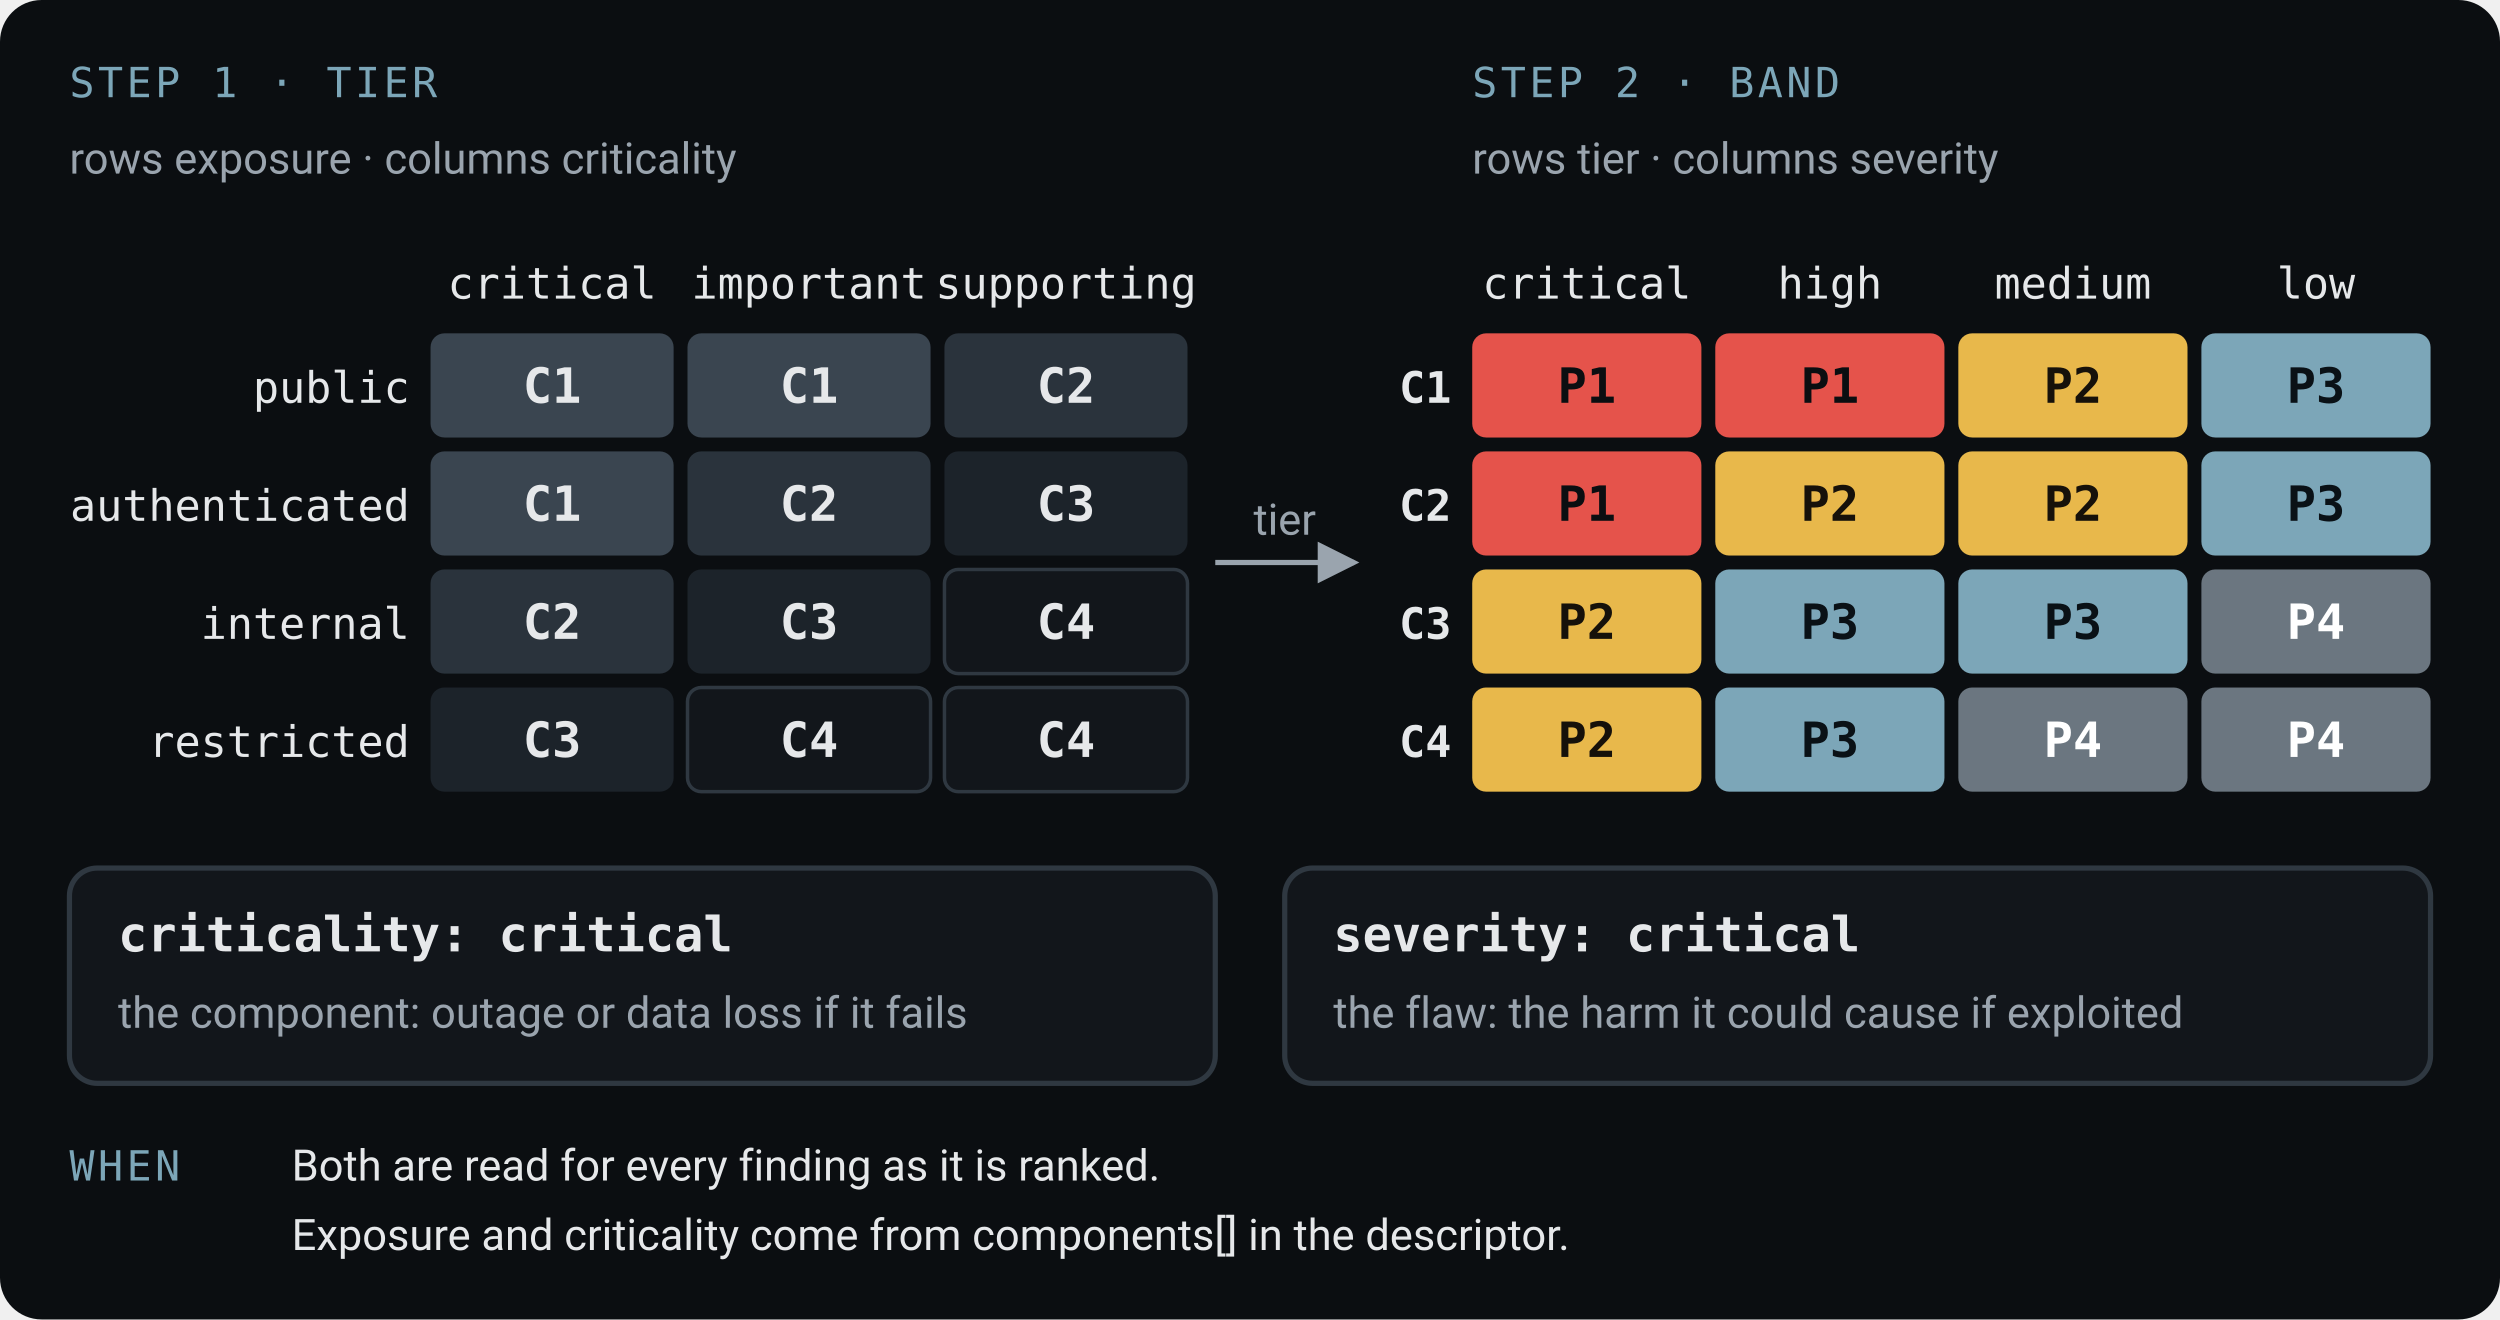
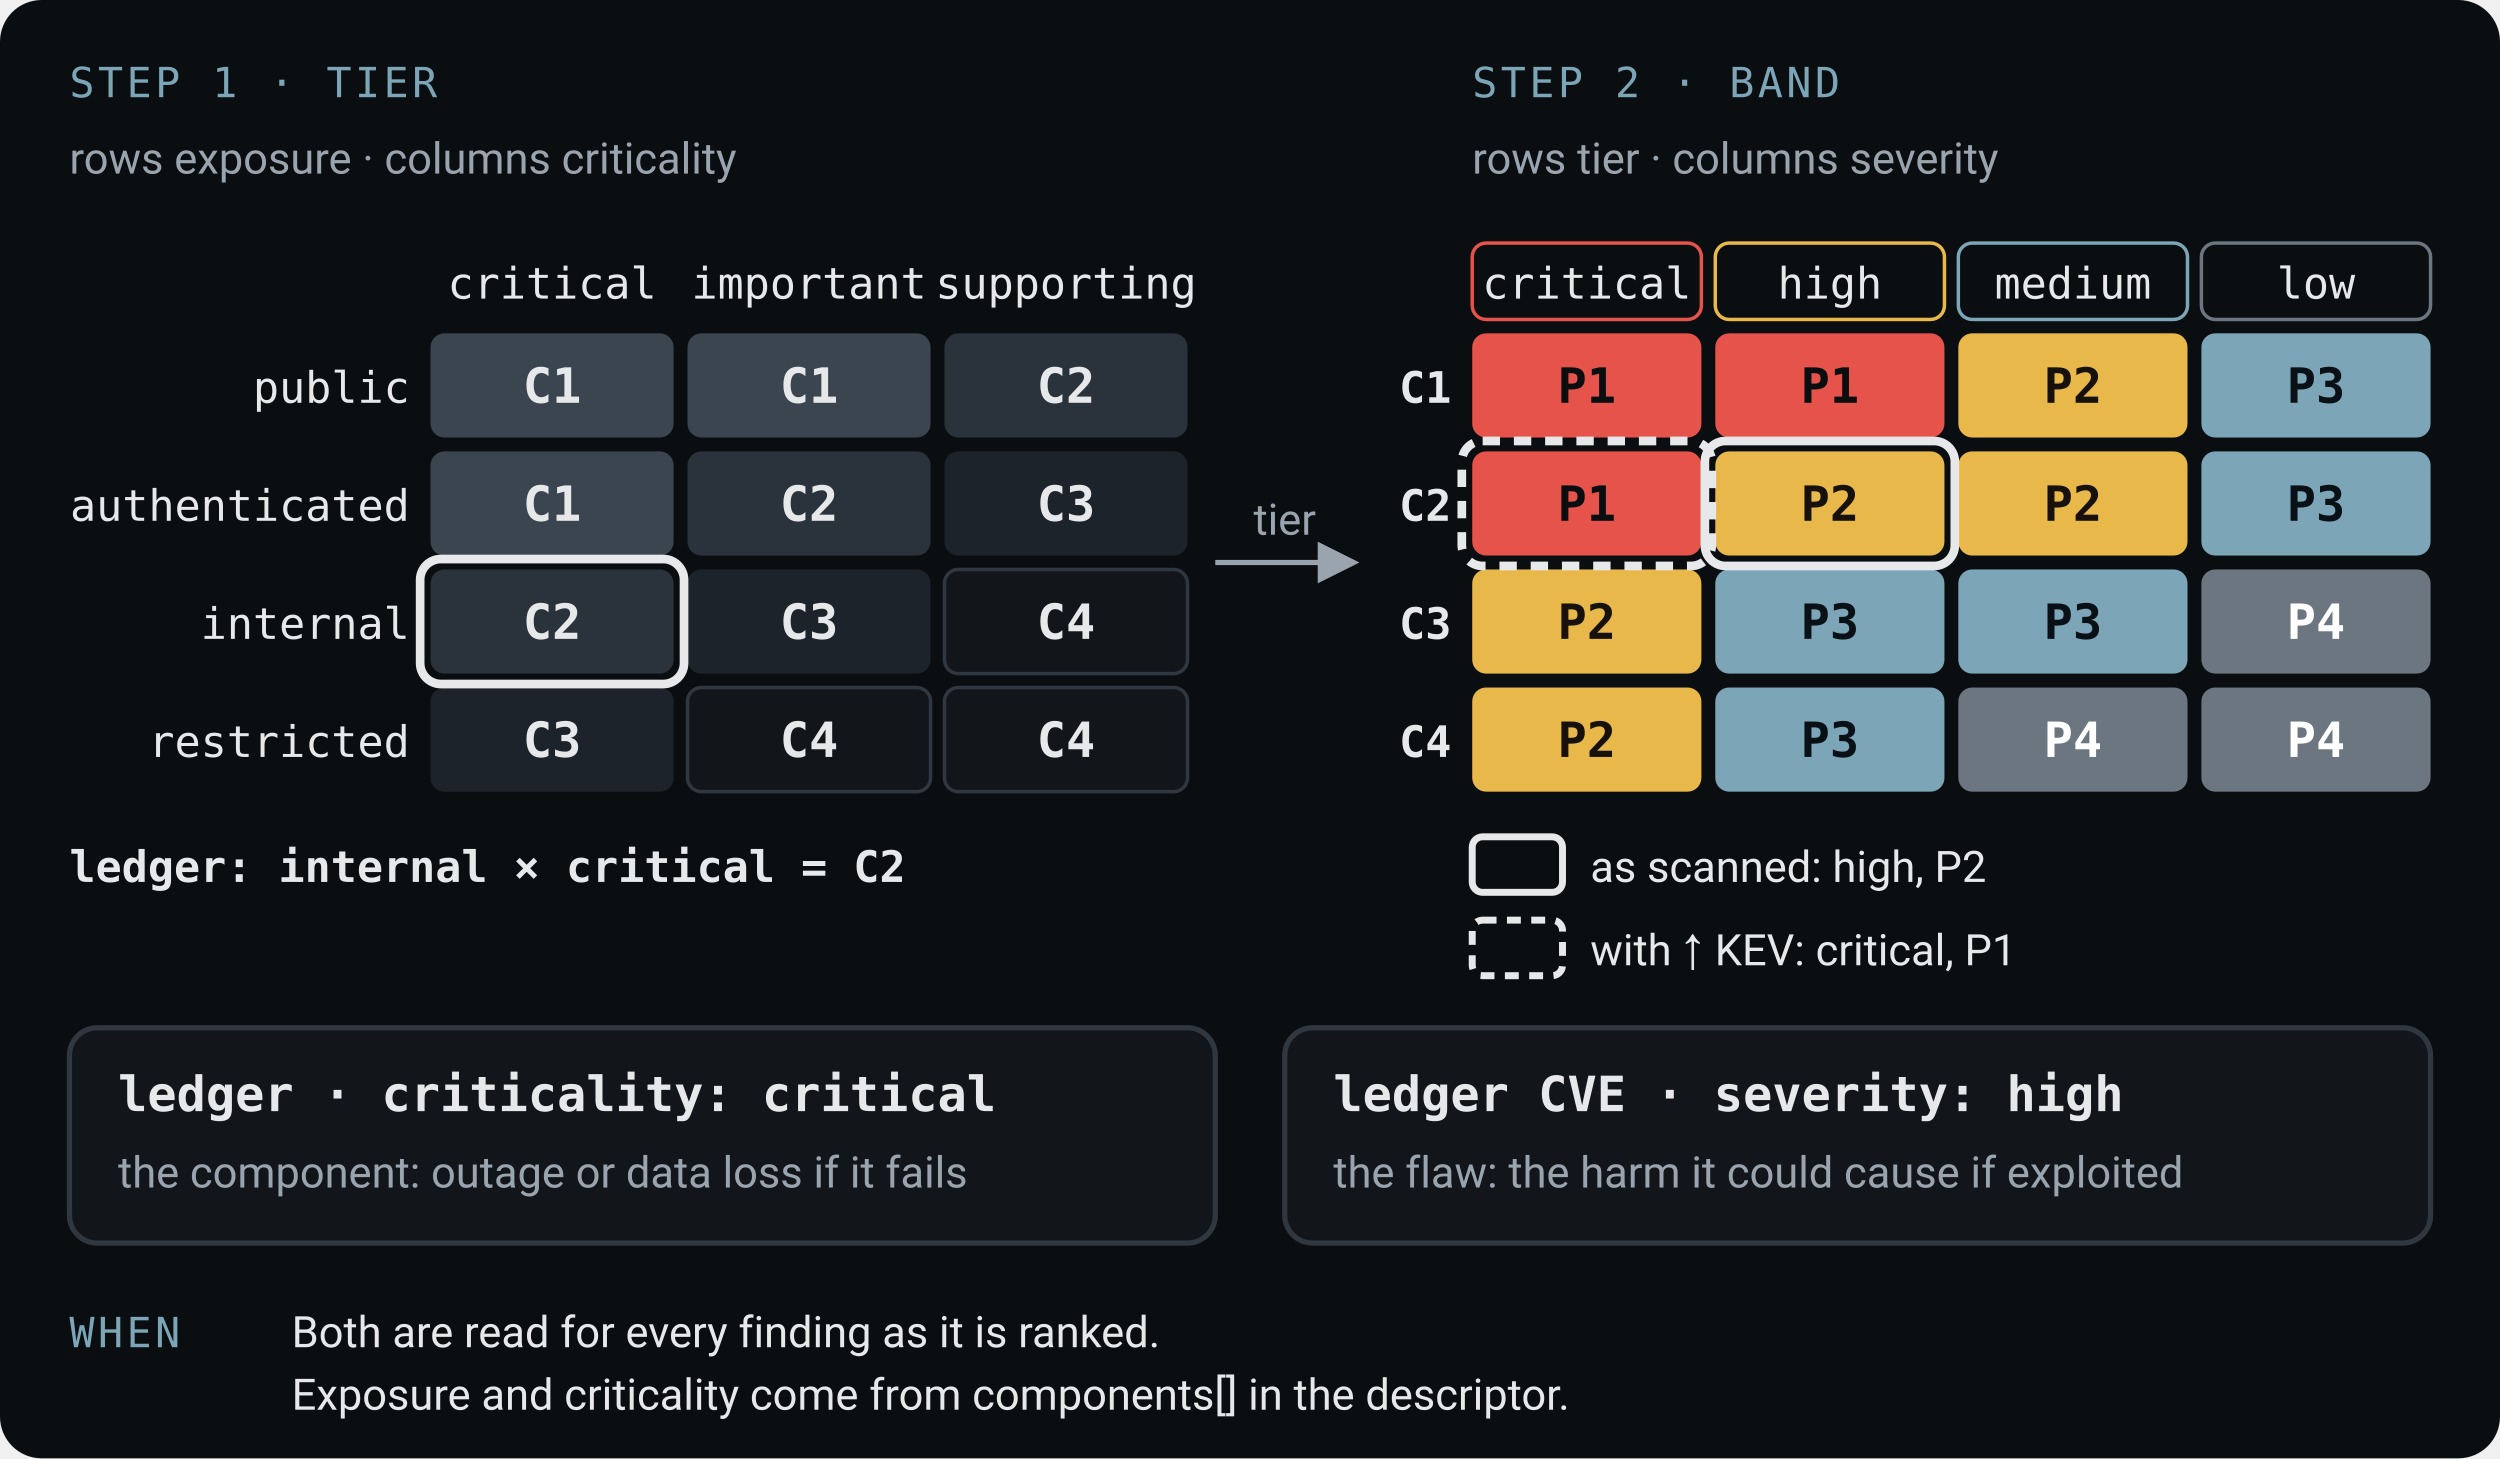
- <svg xmlns="http://www.w3.org/2000/svg" viewBox="0 0 720 380" width="720" height="380" role="img" aria-label="Step 1 crosses exposure with criticality into a tier, C1 to C4. Step 2 crosses the tier with severity into a band, P1 to P4.">
+ <svg xmlns="http://www.w3.org/2000/svg" viewBox="0 0 720 420" width="720" height="420" role="img" aria-label="The two matrices with the ledger CVE's cells ringed: internal and critical give C2, and C2 with high gives P2, or P1 once KEV raises it to critical.">
  <defs>
    <style>
      text{font-family:'Space Grotesk',system-ui,-apple-system,'Segoe UI',Roboto,Helvetica,Arial,sans-serif;fill:#E6E8EA;font-size:14px}
      .m{font-family:'JetBrains Mono',ui-monospace,SFMono-Regular,Menlo,Consolas,monospace}
      .e{font-family:'JetBrains Mono',ui-monospace,SFMono-Regular,Menlo,Consolas,monospace;font-size:12px;letter-spacing:1px;fill:#7CA6B8}
      .mu{fill:#9AA4AE}.sm{font-size:12.5px}.h{font-size:12.5px}.b{font-weight:700}.c{text-anchor:middle}.r{text-anchor:end}
      .t1{fill:#3A4550}.t2{fill:#2A333C}.t3{fill:#1C232A}.t4{fill:#12161B;stroke:#2F3841;stroke-width:1}
      .p1{fill:#E5534B}.p2{fill:#E8B84B}.p3{fill:#7CA6B8}.p4{fill:#6B7680}
      .i1{fill:#0B0E11}.i2{fill:#16110A}.i3{fill:#0A1116}.i4{fill:#FFFFFF}
      .box{fill:#12161B;stroke:#2F3841;stroke-width:1.5}
    </style>
    <marker id="h" viewBox="0 0 8 8" refX="7" refY="4" markerWidth="8" markerHeight="8" orient="auto">
      <path d="M0 0L8 4L0 8z" fill="#9AA4AE" />
    </marker>
  </defs>
-   <rect width="720" height="380" rx="12" fill="#0B0E11" />
+   <rect width="720" height="420" rx="12" fill="#0B0E11" />
  <text class="e" x="20" y="28">STEP 1 · TIER</text>
  <text class="mu sm" x="20" y="50">rows exposure · columns criticality</text>
  <text class="m h c" x="159" y="86">critical</text>
  <text class="m h c" x="233" y="86">important</text>
  <text class="m h c" x="307" y="86">supporting</text>
  <text class="m h r" x="118" y="116">public</text>
  <text class="m h r" x="118" y="150">authenticated</text>
  <text class="m h r" x="118" y="184">internal</text>
  <text class="m h r" x="118" y="218">restricted</text>
  <rect class="t1" x="124" y="96" width="70" height="30" rx="4" />
  <text class="m b c" x="159" y="116">C1</text>
  <rect class="t1" x="198" y="96" width="70" height="30" rx="4" />
  <text class="m b c" x="233" y="116">C1</text>
  <rect class="t2" x="272" y="96" width="70" height="30" rx="4" />
  <text class="m b c" x="307" y="116">C2</text>
  <rect class="t1" x="124" y="130" width="70" height="30" rx="4" />
  <text class="m b c" x="159" y="150">C1</text>
  <rect class="t2" x="198" y="130" width="70" height="30" rx="4" />
  <text class="m b c" x="233" y="150">C2</text>
  <rect class="t3" x="272" y="130" width="70" height="30" rx="4" />
  <text class="m b c" x="307" y="150">C3</text>
  <rect class="t2" x="124" y="164" width="70" height="30" rx="4" />
  <text class="m b c" x="159" y="184">C2</text>
  <rect class="t3" x="198" y="164" width="70" height="30" rx="4" />
  <text class="m b c" x="233" y="184">C3</text>
  <rect class="t4" x="272" y="164" width="70" height="30" rx="4" />
  <text class="m b c" x="307" y="184">C4</text>
  <rect class="t3" x="124" y="198" width="70" height="30" rx="4" />
  <text class="m b c" x="159" y="218">C3</text>
  <rect class="t4" x="198" y="198" width="70" height="30" rx="4" />
  <text class="m b c" x="233" y="218">C4</text>
  <rect class="t4" x="272" y="198" width="70" height="30" rx="4" />
  <text class="m b c" x="307" y="218">C4</text>
  <path d="M350 162H390" stroke="#9AA4AE" stroke-width="1.5" marker-end="url(#h)" />
  <text class="mu sm c" x="370" y="154">tier</text>
  <text class="e" x="424" y="28">STEP 2 · BAND</text>
  <text class="mu sm" x="424" y="50">rows tier · columns severity</text>
+   <rect x="424" y="70" width="66" height="22" rx="4" fill="none" stroke="#E5534B" stroke-width="1" />
+   <rect x="494" y="70" width="66" height="22" rx="4" fill="none" stroke="#E8B84B" stroke-width="1" />
+   <rect x="564" y="70" width="66" height="22" rx="4" fill="none" stroke="#7CA6B8" stroke-width="1" />
+   <rect x="634" y="70" width="66" height="22" rx="4" fill="none" stroke="#6B7680" stroke-width="1" />
  <text class="m h c" x="457" y="86">critical</text>
  <text class="m h c" x="527" y="86">high</text>
  <text class="m h c" x="597" y="86">medium</text>
  <text class="m h c" x="667" y="86">low</text>
  <text class="m h b r" x="418" y="116">C1</text>
  <text class="m h b r" x="418" y="150">C2</text>
  <text class="m h b r" x="418" y="184">C3</text>
  <text class="m h b r" x="418" y="218">C4</text>
  <rect class="p1" x="424" y="96" width="66" height="30" rx="4" />
  <text class="m b c i1" x="457" y="116">P1</text>
  <rect class="p1" x="494" y="96" width="66" height="30" rx="4" />
  <text class="m b c i1" x="527" y="116">P1</text>
  <rect class="p2" x="564" y="96" width="66" height="30" rx="4" />
  <text class="m b c i2" x="597" y="116">P2</text>
  <rect class="p3" x="634" y="96" width="66" height="30" rx="4" />
  <text class="m b c i3" x="667" y="116">P3</text>
  <rect class="p1" x="424" y="130" width="66" height="30" rx="4" />
  <text class="m b c i1" x="457" y="150">P1</text>
  <rect class="p2" x="494" y="130" width="66" height="30" rx="4" />
  <text class="m b c i2" x="527" y="150">P2</text>
  <rect class="p2" x="564" y="130" width="66" height="30" rx="4" />
  <text class="m b c i2" x="597" y="150">P2</text>
  <rect class="p3" x="634" y="130" width="66" height="30" rx="4" />
  <text class="m b c i3" x="667" y="150">P3</text>
  <rect class="p2" x="424" y="164" width="66" height="30" rx="4" />
  <text class="m b c i2" x="457" y="184">P2</text>
  <rect class="p3" x="494" y="164" width="66" height="30" rx="4" />
  <text class="m b c i3" x="527" y="184">P3</text>
  <rect class="p3" x="564" y="164" width="66" height="30" rx="4" />
  <text class="m b c i3" x="597" y="184">P3</text>
  <rect class="p4" x="634" y="164" width="66" height="30" rx="4" />
  <text class="m b c i4" x="667" y="184">P4</text>
  <rect class="p2" x="424" y="198" width="66" height="30" rx="4" />
  <text class="m b c i2" x="457" y="218">P2</text>
  <rect class="p3" x="494" y="198" width="66" height="30" rx="4" />
  <text class="m b c i3" x="527" y="218">P3</text>
  <rect class="p4" x="564" y="198" width="66" height="30" rx="4" />
  <text class="m b c i4" x="597" y="218">P4</text>
  <rect class="p4" x="634" y="198" width="66" height="30" rx="4" />
  <text class="m b c i4" x="667" y="218">P4</text>
-   <rect class="box" x="20" y="250" width="330" height="62" rx="8" />
-   <text class="m b" x="34" y="274">criticality: critical</text>
-   <text class="sm mu" x="34" y="296">the component: outage or data loss if it fails</text>
-   <rect class="box" x="370" y="250" width="330" height="62" rx="8" />
-   <text class="m b" x="384" y="274">severity: critical</text>
-   <text class="sm mu" x="384" y="296">the flaw: the harm it could cause if exploited</text>
-   <text class="e" x="20" y="340">WHEN</text>
-   <text class="sm" x="84" y="340">Both are read for every finding as it is ranked.</text>
-   <text class="sm" x="84" y="360">Exposure and criticality come from components[] in the descriptor.</text>
+   <rect x="121" y="161" width="76" height="36" rx="6" fill="none" stroke="#E6E8EA" stroke-width="2.5" />
+   <rect x="491" y="127" width="72" height="36" rx="6" fill="none" stroke="#E6E8EA" stroke-width="2.5" />
+   <rect x="421" y="127" width="72" height="36" rx="6" fill="none" stroke="#E6E8EA" stroke-width="2.5" stroke-dasharray="5 4" />
+   <text class="m sm b" x="20" y="254">ledger: internal × critical = C2</text>
+   <rect x="424" y="241" width="26" height="16" rx="3" fill="none" stroke="#E6E8EA" stroke-width="2" />
+   <text class="sm" x="458" y="254">as scanned: high, P2</text>
+   <rect x="424" y="265" width="26" height="16" rx="3" fill="none" stroke="#E6E8EA" stroke-width="2" stroke-dasharray="4 3" />
+   <text class="sm" x="458" y="278">with ↑ KEV: critical, P1</text>
+   <rect class="box" x="20" y="296" width="330" height="62" rx="8" />
+   <text class="m b" x="34" y="320">ledger · criticality: critical</text>
+   <text class="sm mu" x="34" y="342">the component: outage or data loss if it fails</text>
+   <rect class="box" x="370" y="296" width="330" height="62" rx="8" />
+   <text class="m b" x="384" y="320">ledger CVE · severity: high</text>
+   <text class="sm mu" x="384" y="342">the flaw: the harm it could cause if exploited</text>
+   <text class="e" x="20" y="388">WHEN</text>
+   <text class="sm" x="84" y="388">Both are read for every finding as it is ranked.</text>
+   <text class="sm" x="84" y="406">Exposure and criticality come from components[] in the descriptor.</text>
</svg>
